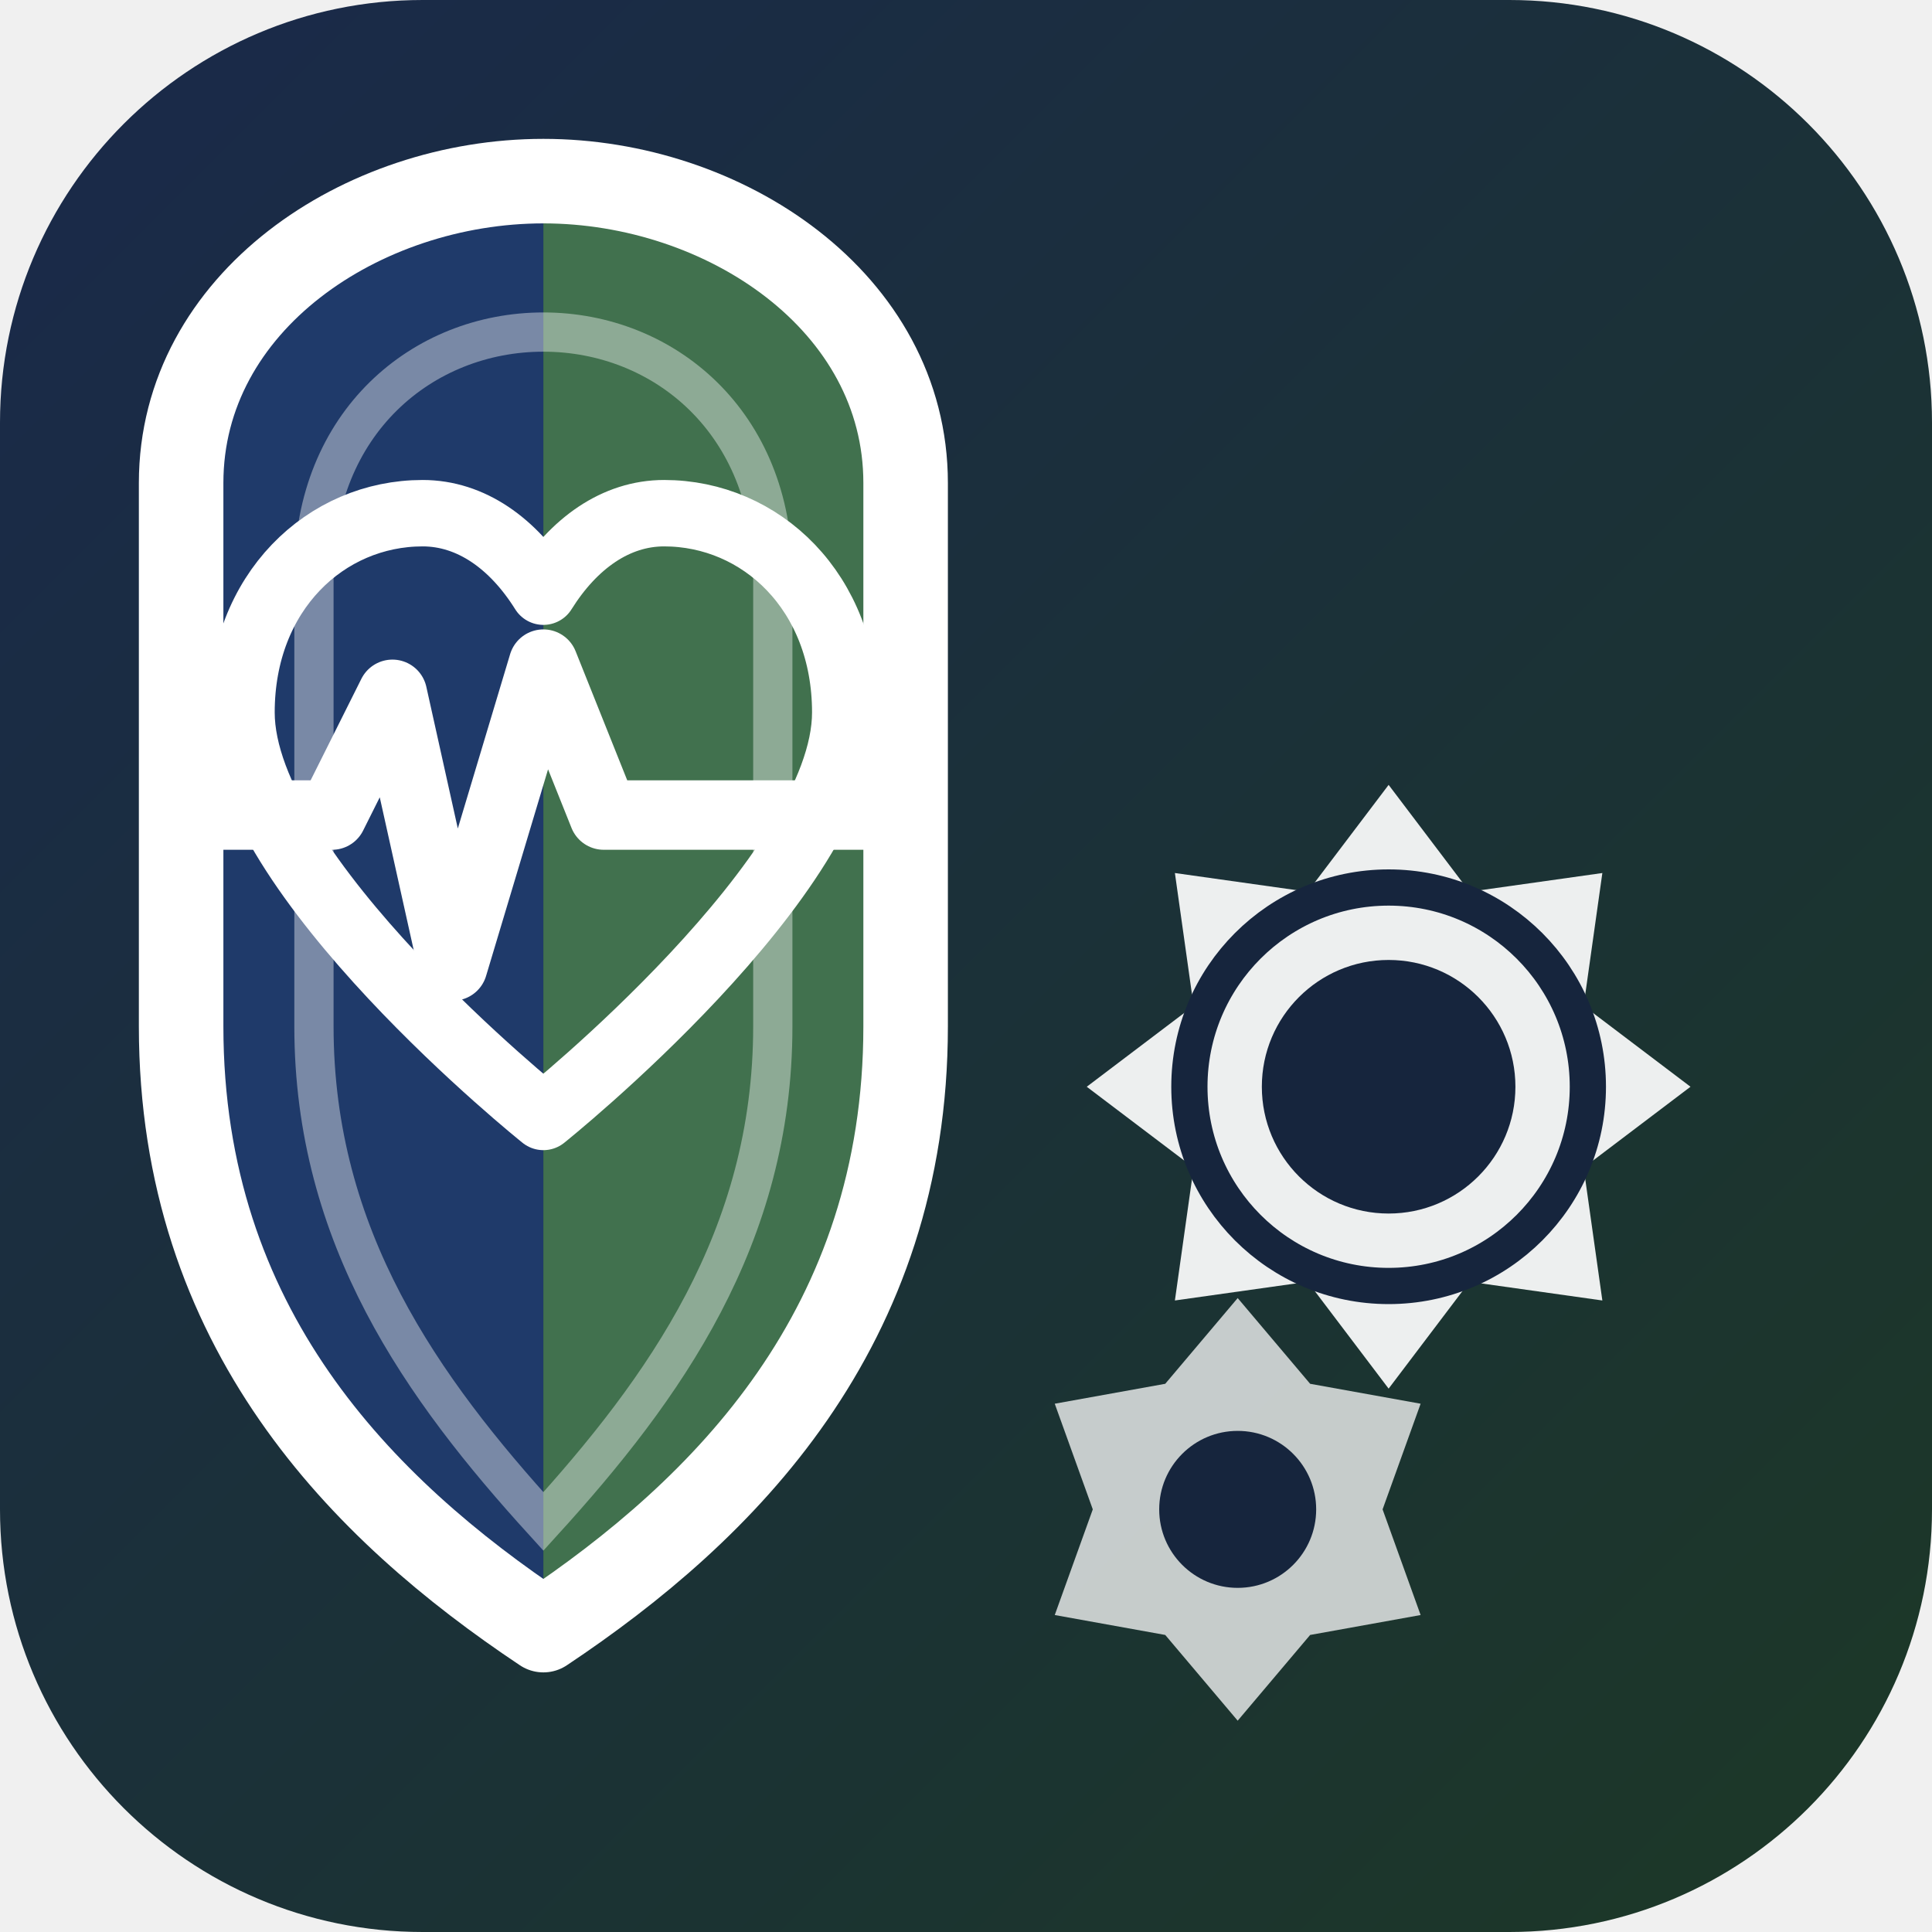
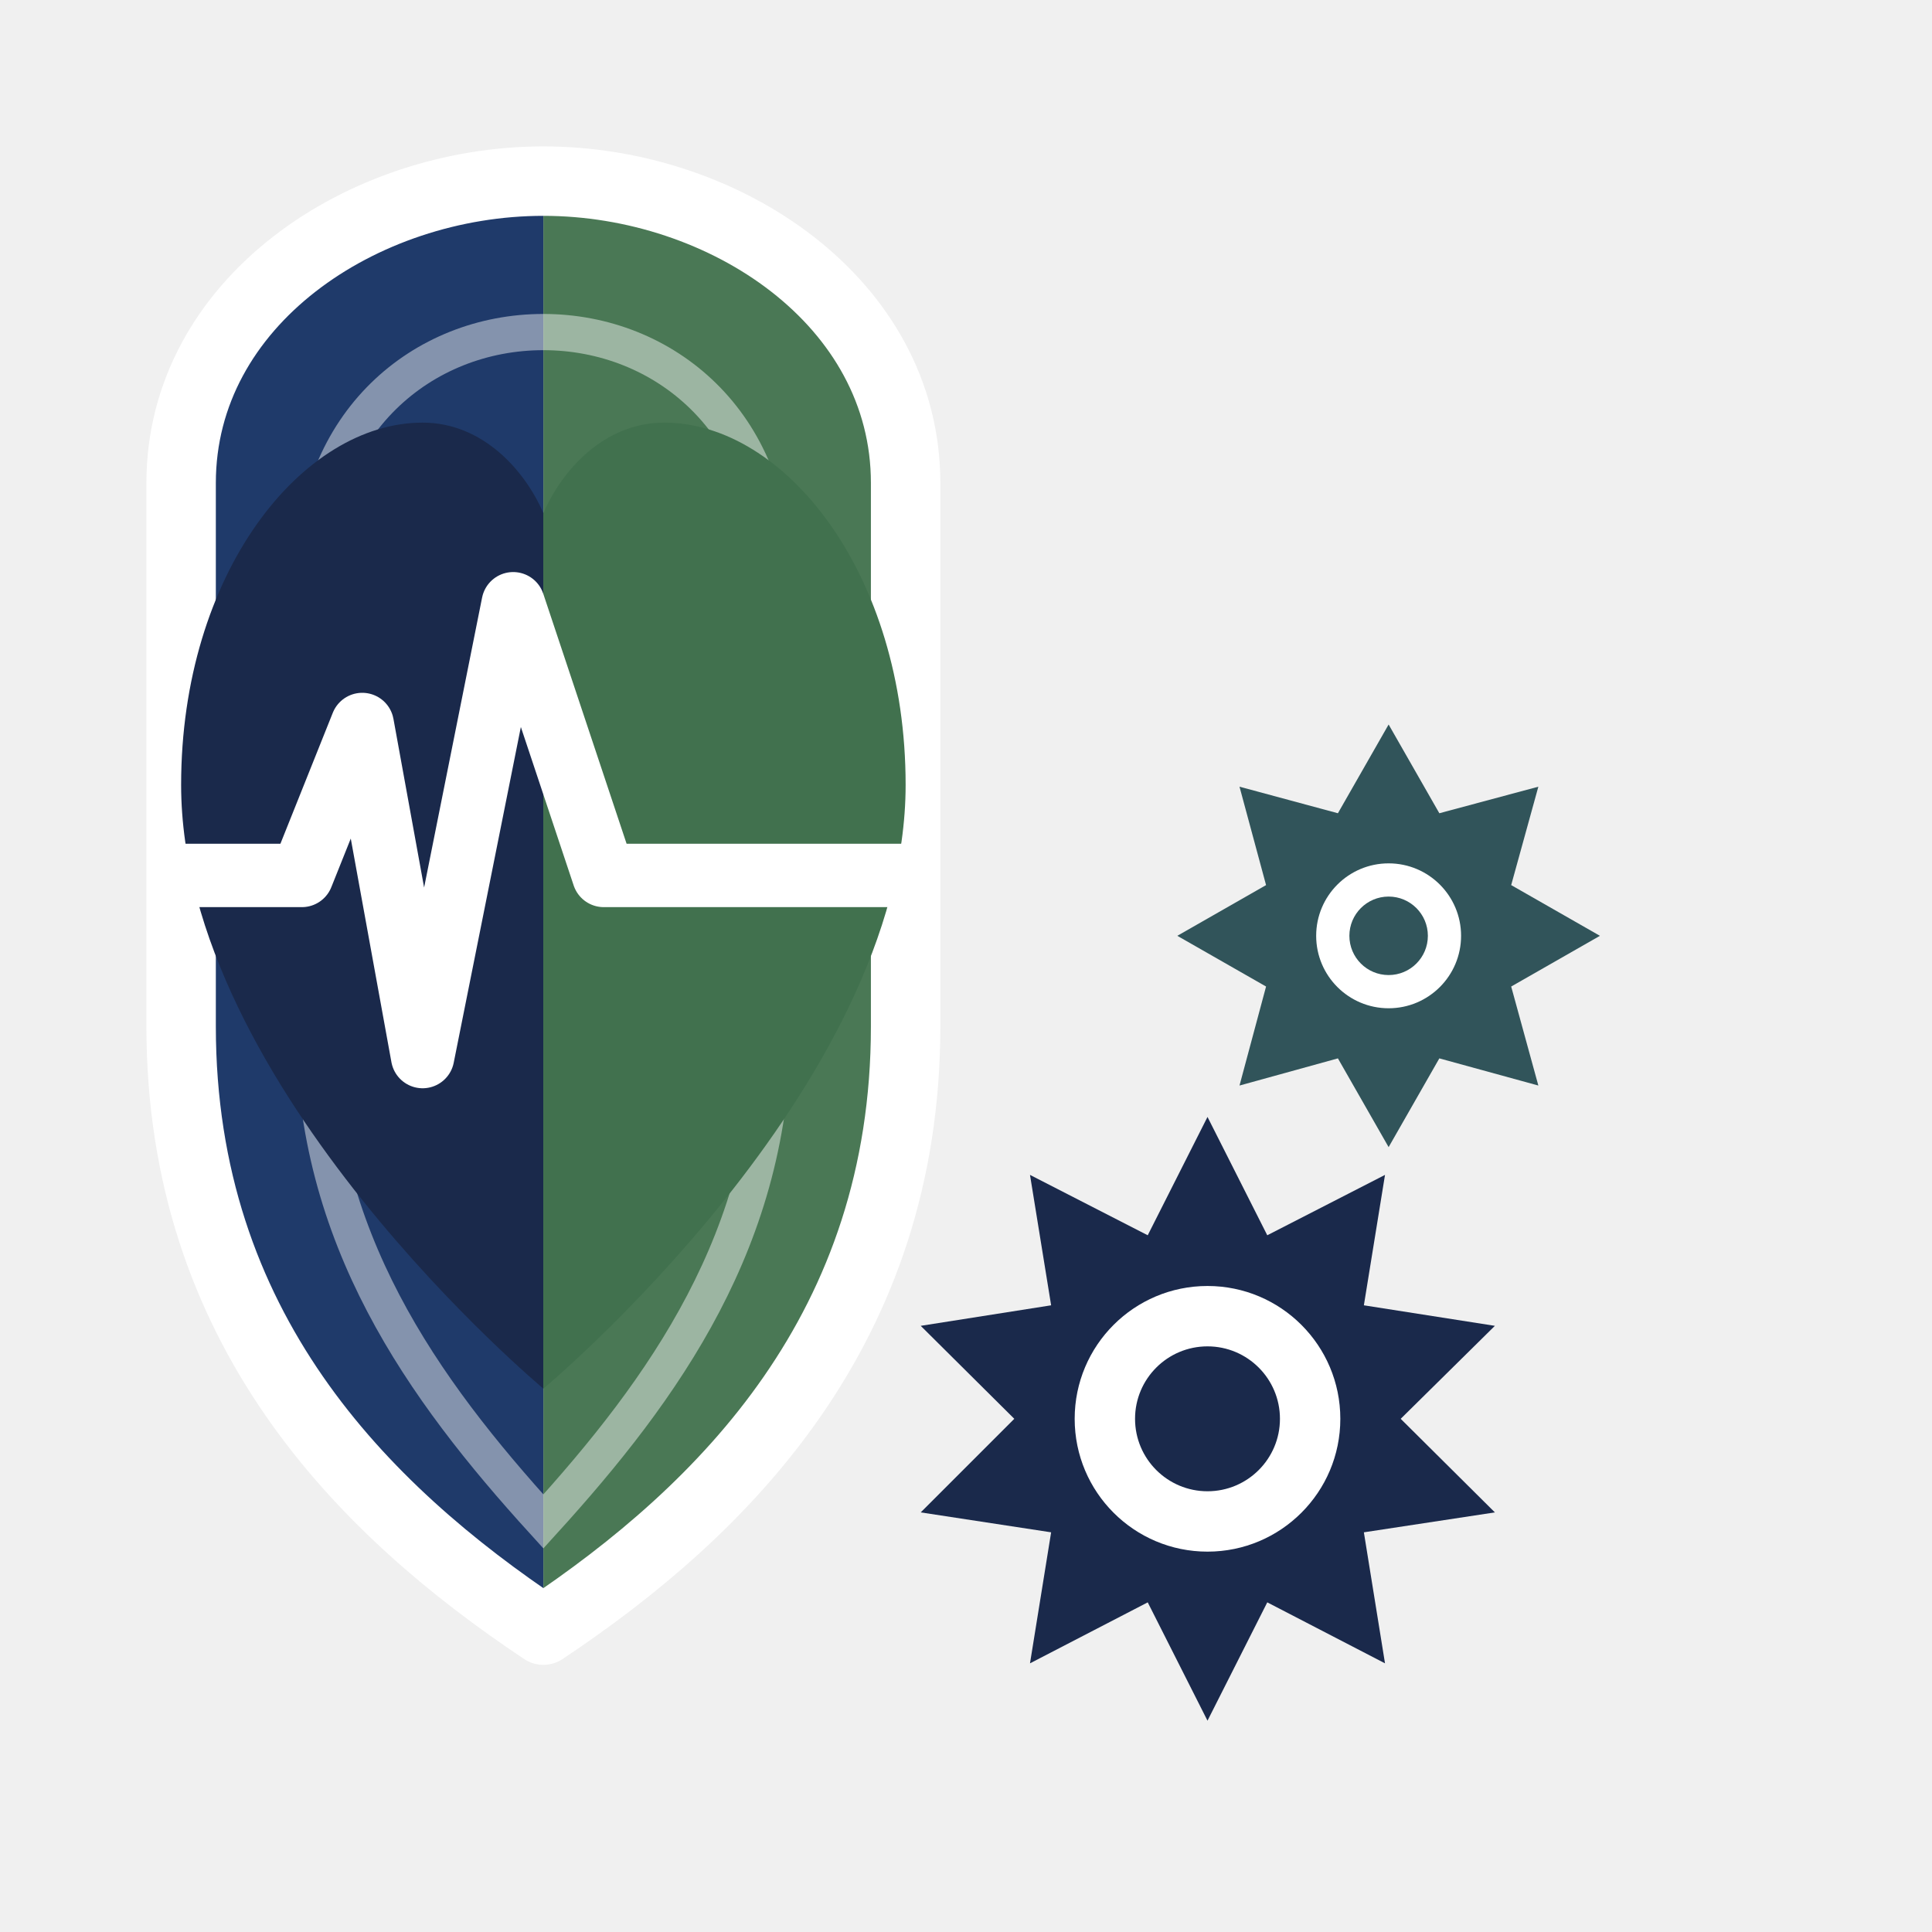
<svg xmlns="http://www.w3.org/2000/svg" viewBox="0 0 32 32">
  <defs>
-     <linearGradient id="bg" x1="0%" y1="0%" x2="100%" y2="100%">
-       <stop offset="0%" stop-color="#1A294B" />
-       <stop offset="100%" stop-color="#1C3826" />
-     </linearGradient>
    <clipPath id="sc">
      <path d="M9,3 C6,3 3,5 3,8 L3,17 C3,22 6,25 9,27 C12,25 15,22 15,17 L15,8 C15,5 12,3 9,3 Z" />
    </clipPath>
+     <clipPath id="sl">
+       <path d="M9,3 C6,3 3,5 3,8 L3,17 C3,22 6,25 9,27 Z" />
+     </clipPath>
+     <clipPath id="sr">
+       <path d="M9,3 C12,3 15,5 15,8 L15,17 C15,22 12,25 9,27 Z" />
+     </clipPath>
  </defs>
-   <rect width="32" height="32" rx="7" fill="url(#bg)" />
  <path d="M9,3 C6,3 3,5 3,8 L3,17 C3,22 6,25 9,27 Z" fill="#1F3A6A" />
-   <path d="M9,3 C12,3 15,5 15,8 L15,17 C15,22 12,25 9,27 Z" fill="#41714E" />
-   <path d="M9,3 C6,3 3,5 3,8 L3,17 C3,22 6,25 9,27 C12,25 15,22 15,17 L15,8 C15,5 12,3 9,3 Z" fill="none" stroke="white" stroke-width="1.4" stroke-linejoin="round" />
-   <path d="M9,5.5 C7,5.5 5.2,7 5.2,9.5 L5.2,17 C5.2,20.5 7,23 9,25.2 C11,23 12.8,20.5 12.8,17 L12.8,9.5 C12.8,7 11,5.5 9,5.5 Z" fill="none" stroke="white" stroke-width="0.65" opacity="0.4" />
-   <path d="M9,18.5 C9,18.5 4,14.5 4,11.8 C4,9.8 5.4,8.5 7,8.5 C7.8,8.5 8.5,9 9,9.8 C9.5,9 10.2,8.5 11,8.5 C12.6,8.5 14,9.8 14,11.8 C14,14.5 9,18.5 9,18.5 Z" fill="none" stroke="white" stroke-width="1.1" stroke-linejoin="round" clip-path="url(#sc)" />
-   <polyline points="3.5,13.5 5.5,13.5 6.5,11.5 7.5,16 9,11 10,13.5 12,13.5 15,13.5" fill="none" stroke="white" stroke-width="1.15" stroke-linecap="round" stroke-linejoin="round" clip-path="url(#sc)" />
-   <polygon points="23,13 24.34,14.77 26.54,14.46 26.23,16.66 28,18 26.23,19.34 26.54,21.54 24.34,21.23 23,23 21.66,21.23 19.46,21.54 19.77,19.34 18,18 19.77,16.66 19.46,14.46 21.66,14.77" fill="white" opacity="0.92" />
-   <circle cx="23" cy="18" r="2.1" fill="#16253D" />
-   <circle cx="23" cy="18" r="3.3" fill="none" stroke="#16253D" stroke-width="0.6" />
-   <polygon points="20.5,21.5 21.7,22.92 23.53,23.25 22.9,25 23.53,26.75 21.7,27.08 20.5,28.5 19.3,27.08 17.47,26.75 18.1,25 17.47,23.25 19.3,22.92" fill="white" opacity="0.75" />
-   <circle cx="20.5" cy="25" r="1.3" fill="#16253D" />
+   <path d="M9,3 C12,3 15,5 15,8 L15,17 C15,22 12,25 9,27 Z" fill="#4A7855" />
+   <path d="M9,3 C6,3 3,5 3,8 L3,17 C3,22 6,25 9,27 C12,25 15,22 15,17 L15,8 C15,5 12,3 9,3 Z" fill="none" stroke="white" stroke-width="1.15" stroke-linejoin="round" />
+   <path d="M9,5.5 C7,5.5 5.2,7 5.2,9.5 L5.2,17 C5.2,20.5 7,23 9,25.2 C11,23 12.8,20.5 12.8,17 L12.8,9.5 C12.8,7 11,5.5 9,5.5 Z" fill="none" stroke="white" stroke-width="0.6" opacity="0.45" />
+   <path d="M9,23 C9,23 3,18 3,13 C3,9.5 5,7 7,7 C8,7 8.7,7.8 9,8.5            C9.3,7.8 10,7 11,7 C13,7 15,9.5 15,13 C15,18 9,23 9,23 Z" fill="#1A294B" clip-path="url(#sl)" />
+   <path d="M9,23 C9,23 3,18 3,13 C3,9.5 5,7 7,7 C8,7 8.7,7.8 9,8.5            C9.3,7.8 10,7 11,7 C13,7 15,9.5 15,13 C15,18 9,23 9,23 Z" fill="#41714E" clip-path="url(#sr)" />
+   <polyline points="3,14.5 5,14.5 6,12 7,17.5 8.5,10 10,14.5 12,14.5 15,14.5" fill="none" stroke="white" stroke-width="1.05" stroke-linecap="round" stroke-linejoin="round" clip-path="url(#sc)" />
+   <polygon points="20,18.5 20.99,20.46 22.94,19.46 22.59,21.62 24.76,21.96             23.2,23.5 24.76,25.05 22.59,25.38 22.94,27.55 20.99,26.54             20,28.5 19.01,26.54 17.06,27.55 17.41,25.38 15.25,25.05             16.8,23.5 15.25,21.96 17.41,21.62 17.06,19.46 19.01,20.46" fill="#1A294B" />
+   <circle cx="20" cy="23.5" r="2.2" fill="white" />
+   <circle cx="20" cy="23.5" r="1.2" fill="#1A294B" />
+   <polygon points="23,12 23.84,13.47 25.48,13.03 25.03,14.66 26.5,15.5             25.03,16.34 25.48,17.98 23.84,17.53 23,19 22.16,17.53             20.53,17.98 20.97,16.34 19.5,15.5 20.97,14.66 20.53,13.03             22.16,13.47" fill="#31545A" />
+   <circle cx="23" cy="15.5" r="1.2" fill="white" />
+   <circle cx="23" cy="15.5" r="0.65" fill="#31545A" />
</svg>
